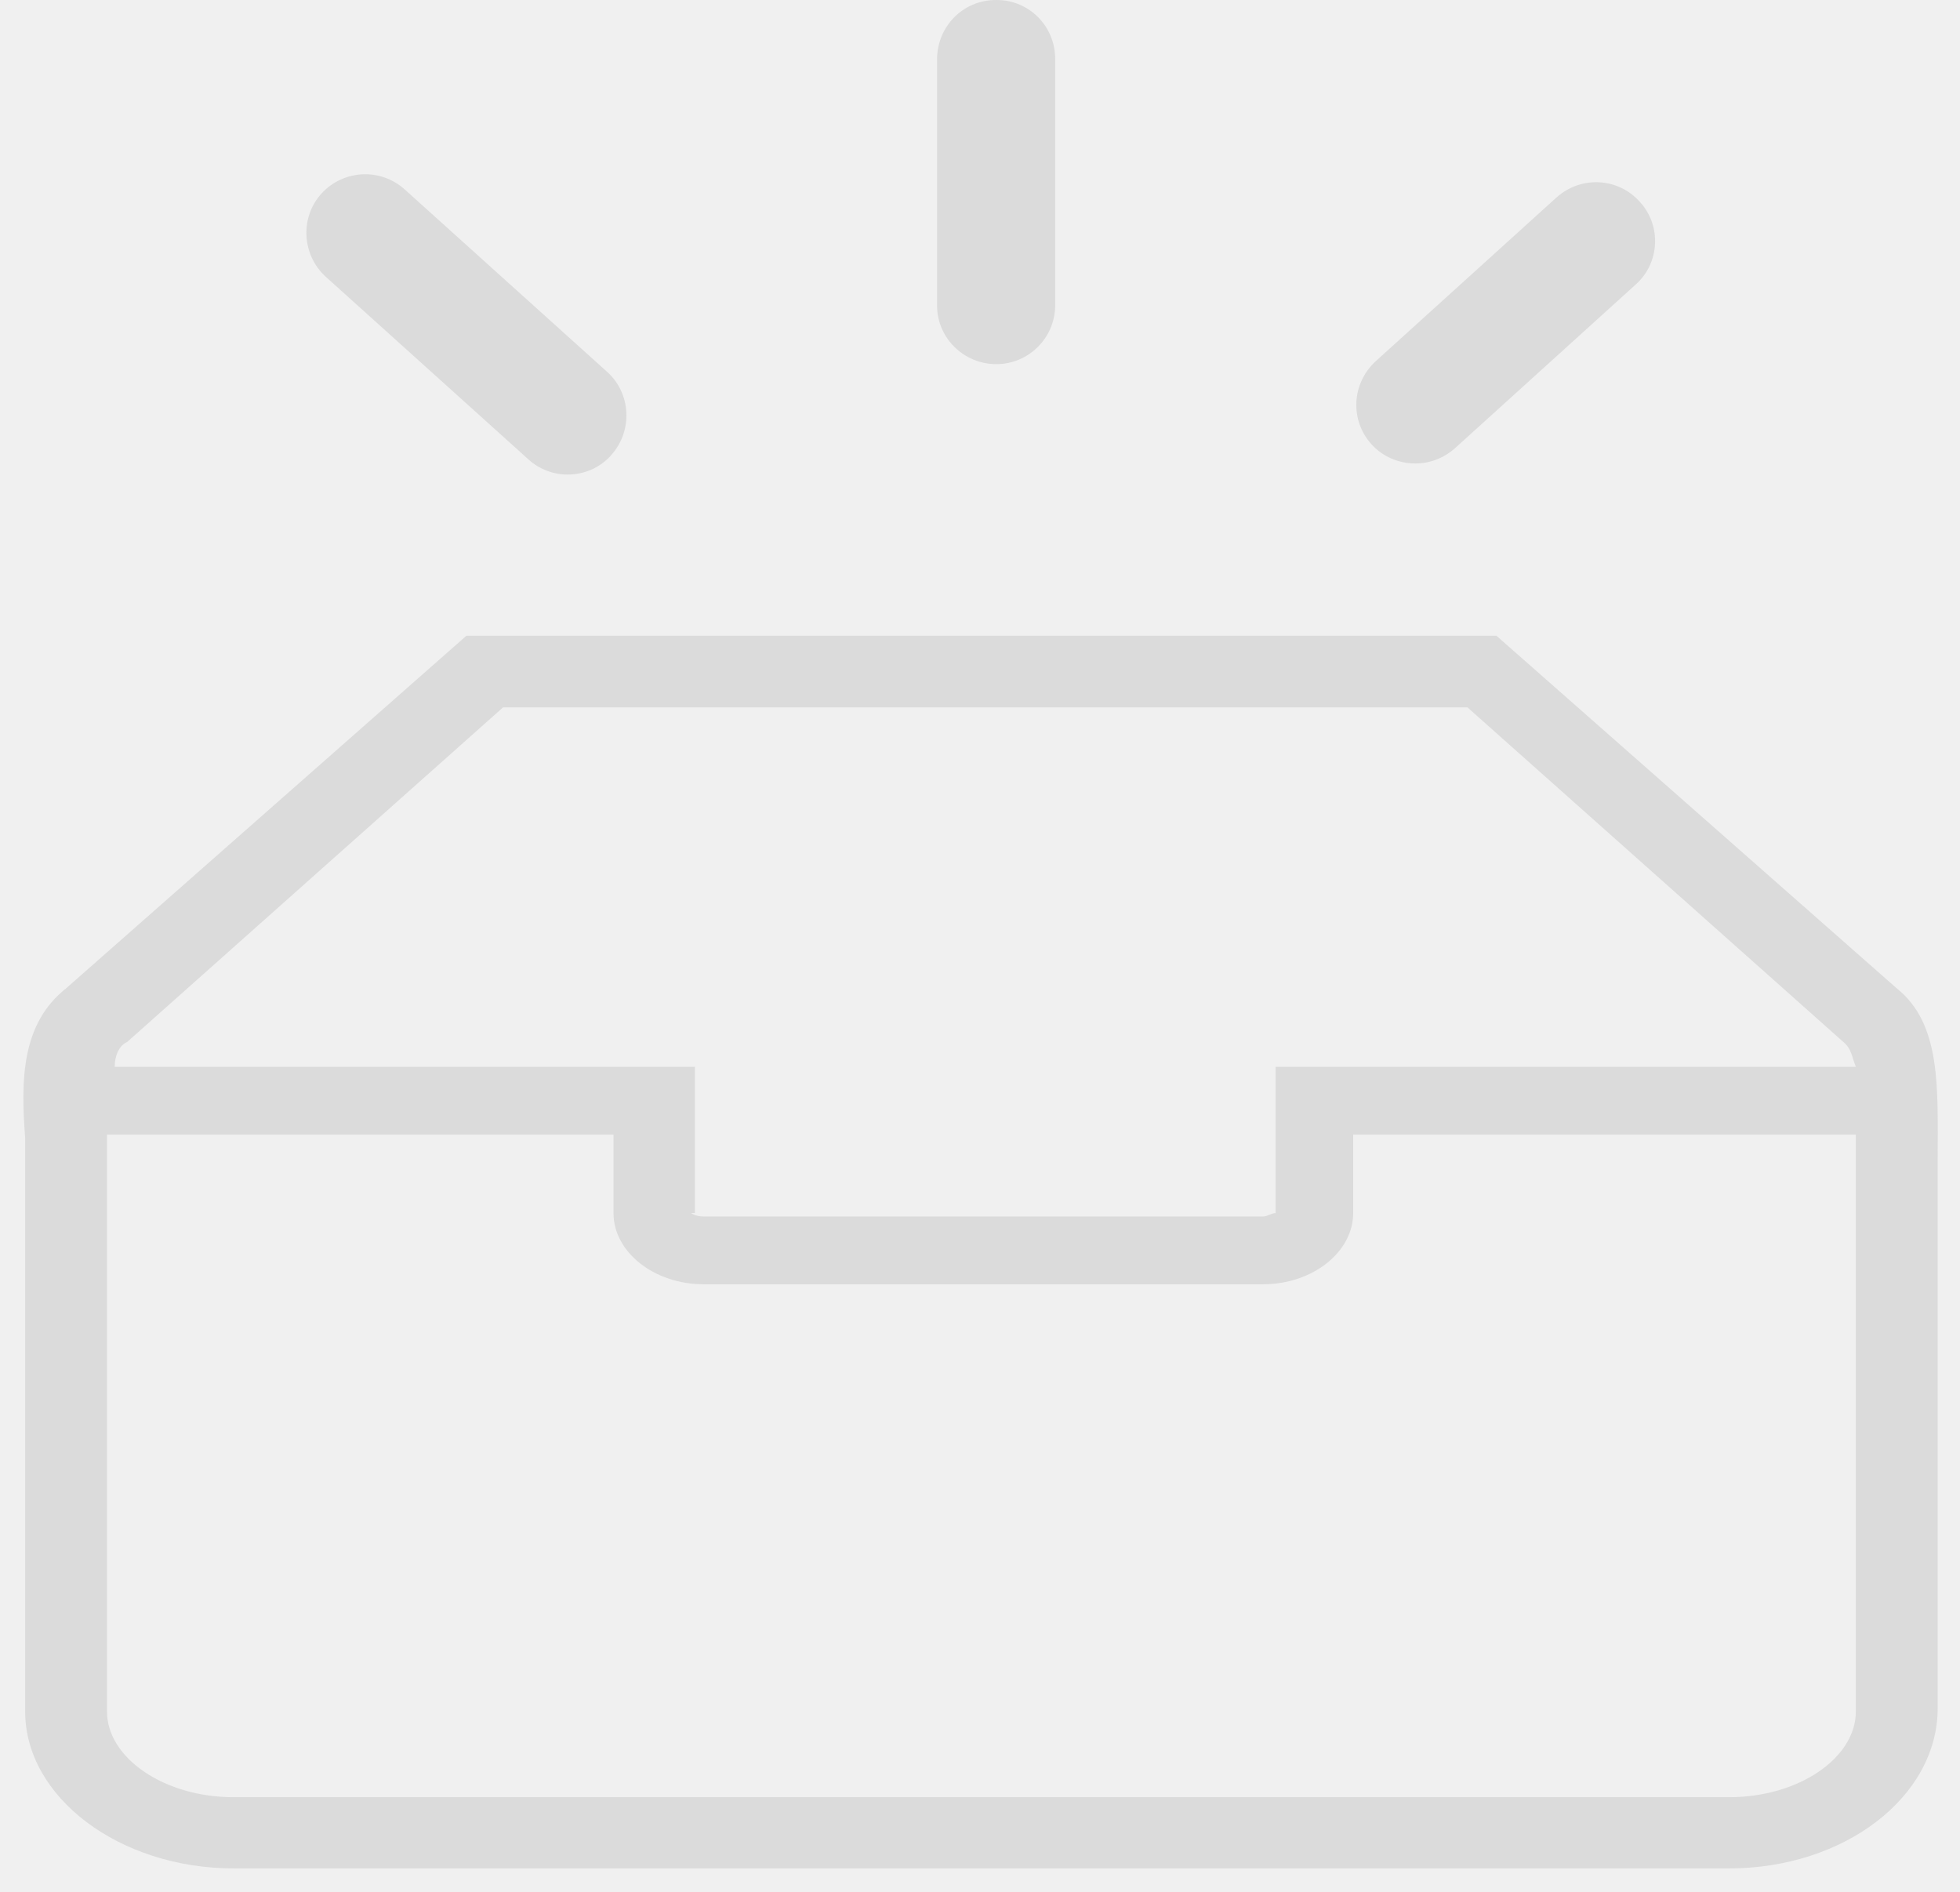
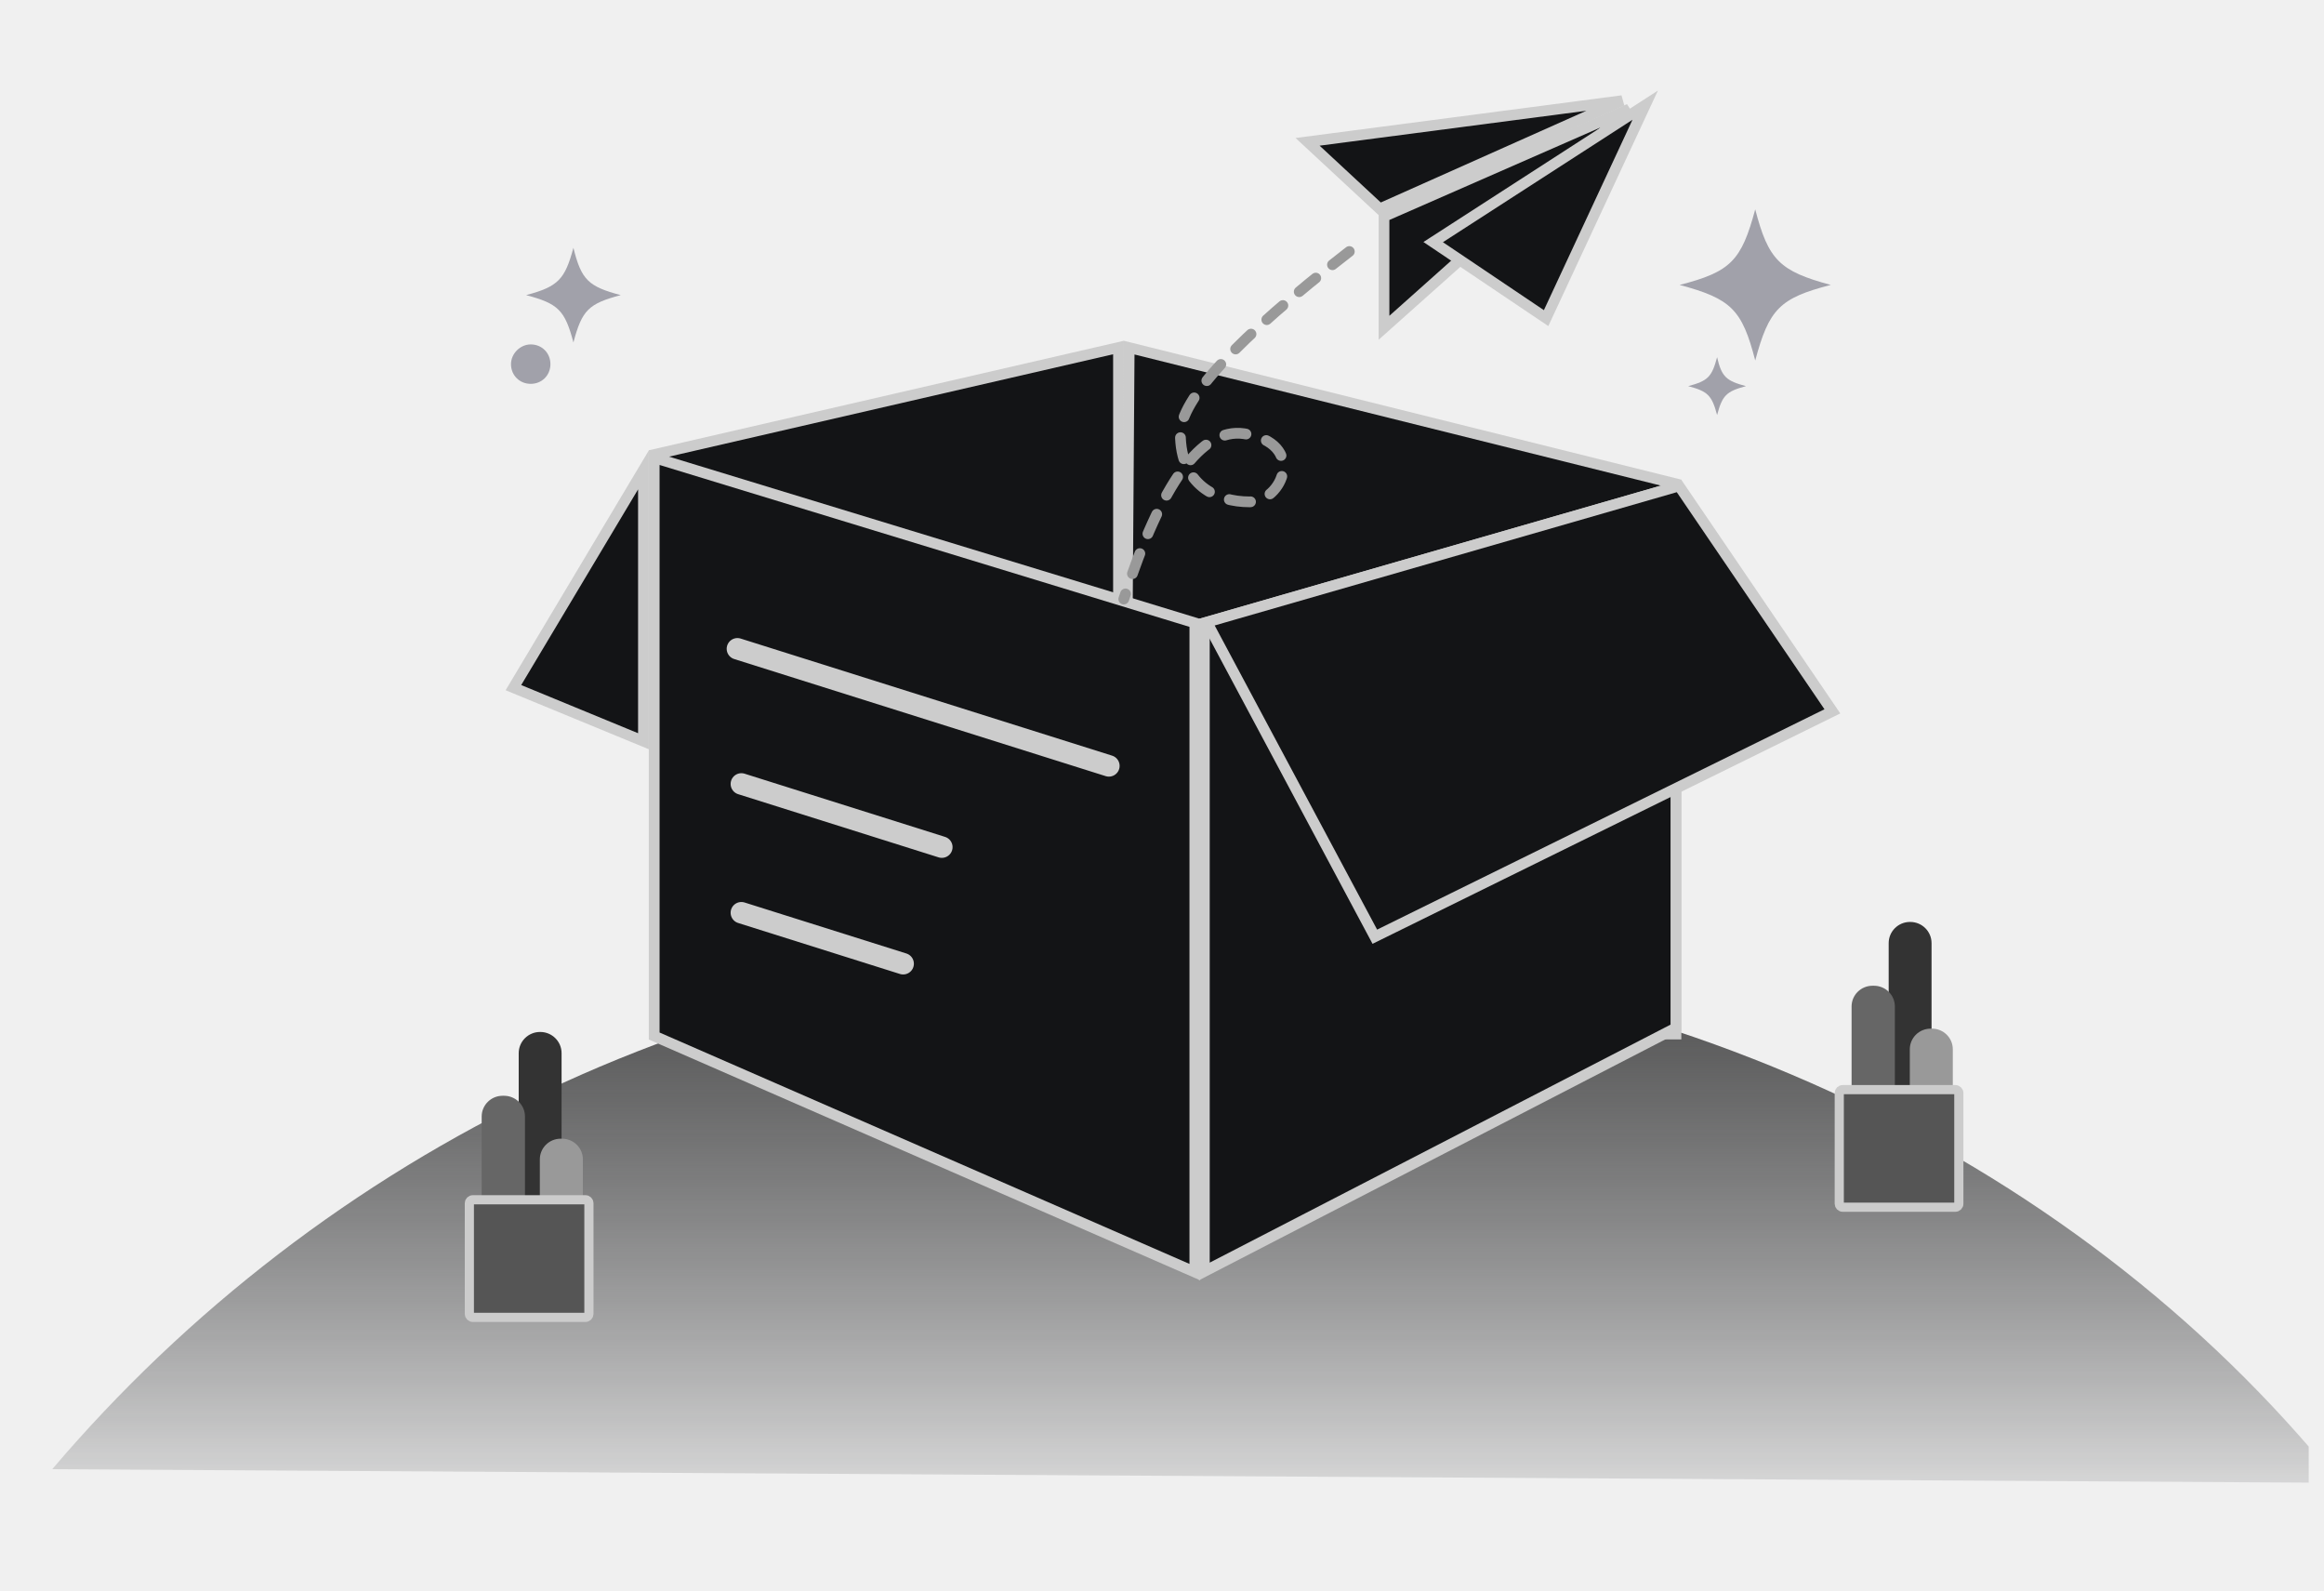
- <svg xmlns="http://www.w3.org/2000/svg" t="1732087992277" class="icon" viewBox="0 0 1061 1024" version="1.1" p-id="40148" width="132.625" height="128">
-   <path d="M539.347 197.094c17.54 0 31.848-14.309 31.848-31.848V31.851c0-17.771-14.309-32.079-32.079-31.848-17.771 0-31.848 14.309-31.848 32.079v133.394c0 17.309 14.309 31.618 32.079 31.618z m348.256-87.929c-11.77-13.155-31.848-14.078-45.003-2.308l-97.853 88.622c-13.155 12.001-14.078 32.079-2.308 45.003 6.231 6.924 15.001 10.385 23.771 10.385 7.616 0 15.232-2.769 21.463-8.308l97.853-88.622c12.924-11.539 14.078-31.848 2.077-44.772z m-556.656 137.087c11.77-13.155 10.616-33.464-2.308-45.003L219.016 102.472c-13.155-11.77-33.233-10.616-45.003 2.308s-10.616 33.233 2.308 45.003l109.623 98.776c6 5.539 13.847 8.308 21.232 8.308 8.77 0 17.54-3.462 23.771-10.616z" p-id="40149" fill="#dbdbdb" />
-   <path d="M936.068 1011.307H126.471c-61.851 0-112.854-38.541-112.854-84.929V615.97c-2.308-30.925-2.308-61.62 22.155-81.006l216.708-190.86H810.059l216.708 190.86c24.233 19.386 22.155 54.004 22.155 92.545v297.022c0 48.234-50.773 86.776-112.854 86.776zM57.927 615.97v310.407c0 25.156 30.925 46.388 68.543 46.388h809.597c37.618 0 68.543-21.232 68.543-46.388V614.124H732.515v42.465c0 21.232-22.155 38.541-48.696 38.541H380.797c-26.54 0-48.696-17.309-48.696-38.541v-42.465H57.927v1.846z m316.177 40.618s2.308 1.846 6.693 1.846h303.022c2.308 0 4.385-1.846 6.693-1.846v-79.16h314.1c-2.308-5.77-2.308-9.693-6.693-13.386l-203.553-181.167H272.327l-203.553 181.167c-4.385 1.846-6.693 7.616-6.693 13.386H376.181v79.16h-2.077z m0 0" p-id="40150" fill="#dbdbdb" />
+ <svg xmlns="http://www.w3.org/2000/svg" width="76" height="52" viewBox="0 0 76 52" fill="none">
+   <g clip-path="url(#clip0_5854_52952)">
+     <path fill-rule="evenodd" clip-rule="evenodd" d="M76.492 48.478C67.666 37.526 53.547 31.078 38.386 31.078C23.694 31.078 10.539 37.658 1.707 48.033L76.492 48.478Z" fill="url(#paint0_linear_5854_52952)" />
+     <path d="M21.394 33.806V14.861L36.577 11.361V33.806H21.394Z" fill="#131416" stroke="#CCCCCC" stroke-width="0.351" />
+     <path d="M54.808 15.818V33.806H36.767L36.927 11.365L54.808 15.818Z" fill="#131416" stroke="#CCCCCC" stroke-width="0.351" />
+     <path d="M39.074 41.589L21.394 33.871V14.964L39.074 20.364V41.589Z" fill="#131416" stroke="#CCCCCC" stroke-width="0.351" />
+     <path d="M54.806 15.917V33.605L39.385 41.567V20.364L54.806 15.917Z" fill="#131416" stroke="#CCCCCC" stroke-width="0.351" />
+     <path d="M59.923 23.256L44.96 30.624L39.466 20.34L54.908 15.887L59.923 23.256Z" fill="#131416" stroke="#CCCCCC" stroke-width="0.351" />
+     <path d="M21.042 24.233L16.79 22.481L21.042 15.363V24.233Z" fill="#131416" stroke="#CCCCCC" stroke-width="0.351" />
+     <path d="M24.115 21.211L36.263 25.039" stroke="#CCCCCC" stroke-width="0.702" stroke-linecap="round" stroke-linejoin="round" />
+     <path d="M24.244 25.629L30.8 27.695" stroke="#CCCCCC" stroke-width="0.702" stroke-linecap="round" stroke-linejoin="round" />
+     <path d="M24.244 29.84L29.535 31.507" stroke="#CCCCCC" stroke-width="0.702" stroke-linecap="round" stroke-linejoin="round" />
+     <path d="M53.277 3.565L45.26 10.716V7.077L53.277 3.565Z" fill="#131416" stroke="#CCCCCC" stroke-width="0.351" />
+     <path d="M50.561 10.4L46.868 7.915L53.802 3.438L50.561 10.4Z" fill="#131416" stroke="#CCCCCC" stroke-width="0.351" />
+     <path d="M53.049 3.291L45.121 6.827L42.761 4.637L53.049 3.291Z" fill="#131416" stroke="#CCCCCC" stroke-width="0.351" />
+     <path d="M44.126 8.223C40.443 11.073 38.601 13.059 38.601 14.179C38.601 15.859 39.784 16.407 40.865 16.407C41.946 16.407 42.762 14.481 40.682 14.179C39.295 13.978 37.984 15.78 36.75 19.585" stroke="#999999" stroke-width="0.351" stroke-linecap="round" stroke-linejoin="round" stroke-dasharray="0.7 0.7" />
+     <path d="M17.356 12.549C16.99 12.549 16.711 12.27 16.711 11.904C16.711 11.561 17.012 11.26 17.356 11.26C17.721 11.26 18 11.539 18 11.904C18 12.27 17.721 12.549 17.356 12.549Z" fill="#A1A1AA" />
+     <path d="M18.752 11.195C19.032 10.142 19.246 9.927 20.299 9.648C19.246 9.369 19.01 9.154 18.752 8.101C18.473 9.132 18.258 9.369 17.205 9.648C18.258 9.927 18.473 10.142 18.752 11.195Z" fill="#A1A1AA" />
+     <path d="M56.153 13.569C56.325 12.925 56.454 12.796 57.098 12.624C56.454 12.452 56.303 12.323 56.153 11.678C55.981 12.323 55.852 12.452 55.208 12.624C55.852 12.796 55.981 12.925 56.153 13.569Z" fill="#A1A1AA" />
+     <path d="M57.4 11.786C57.85 10.11 58.194 9.745 59.87 9.315C58.194 8.864 57.829 8.498 57.4 6.844C56.948 8.52 56.604 8.885 54.928 9.315C56.604 9.766 56.969 10.11 57.4 11.786Z" fill="#A1A1AA" />
+     <path fill-rule="evenodd" clip-rule="evenodd" d="M18.365 39.235H16.963V34.431C16.963 34.048 17.275 33.738 17.66 33.738H17.668C18.053 33.738 18.365 34.048 18.365 34.431V39.235Z" fill="#333333" />
+     <path fill-rule="evenodd" clip-rule="evenodd" d="M19.061 40.409H17.654V37.901C17.654 37.528 17.96 37.227 18.336 37.227H18.378C18.755 37.227 19.061 37.528 19.061 37.901V40.409Z" fill="#999999" />
+     <path fill-rule="evenodd" clip-rule="evenodd" d="M17.168 39.23H15.752V36.502C15.752 36.128 16.058 35.824 16.436 35.824H16.484C16.861 35.824 17.168 36.128 17.168 36.502V39.23Z" fill="#666666" />
+     <path d="M19.145 43.069H15.463C15.399 43.069 15.349 43.017 15.349 42.958V39.335C15.349 39.275 15.399 39.224 15.463 39.224H19.145C19.21 39.224 19.259 39.275 19.259 39.335V42.958C19.259 43.017 19.21 43.069 19.145 43.069Z" fill="#555555" stroke="#CCCCCC" stroke-width="0.3" />
+     <path fill-rule="evenodd" clip-rule="evenodd" d="M63.166 35.637H61.764V30.833C61.764 30.451 62.076 30.141 62.461 30.141H62.468C62.854 30.141 63.166 30.451 63.166 30.833V35.637Z" fill="#333333" />
+     <path fill-rule="evenodd" clip-rule="evenodd" d="M63.861 36.812H62.455V34.303C62.455 33.931 62.76 33.629 63.137 33.629H63.179C63.556 33.629 63.861 33.931 63.861 34.303V36.812Z" fill="#999999" />
+     <path fill-rule="evenodd" clip-rule="evenodd" d="M61.966 35.632H60.551V32.904C60.551 32.53 60.857 32.227 61.235 32.227H61.283C61.66 32.227 61.966 32.53 61.966 32.904V35.632Z" fill="#666666" />
+     <path d="M63.944 39.467H60.262C60.197 39.467 60.148 39.416 60.148 39.356V35.733C60.148 35.674 60.197 35.623 60.262 35.623H63.944C64.008 35.623 64.058 35.674 64.058 35.733V39.356C64.058 39.416 64.008 39.467 63.944 39.467Z" fill="#555555" stroke="#CCCCCC" stroke-width="0.3" />
+   </g>
+   <defs>
+     <linearGradient id="paint0_linear_5854_52952" x1="39.1" y1="31.078" x2="39.1" y2="50.91" gradientUnits="userSpaceOnUse">
+       <stop stop-color="#4D4D4D" />
+       <stop offset="1" stop-color="#121316" stop-opacity="0" />
+     </linearGradient>
+     <clipPath id="clip0_5854_52952">
+       <rect width="75" height="51" fill="white" transform="translate(0.5 0.804688)" />
+     </clipPath>
+   </defs>
</svg>
